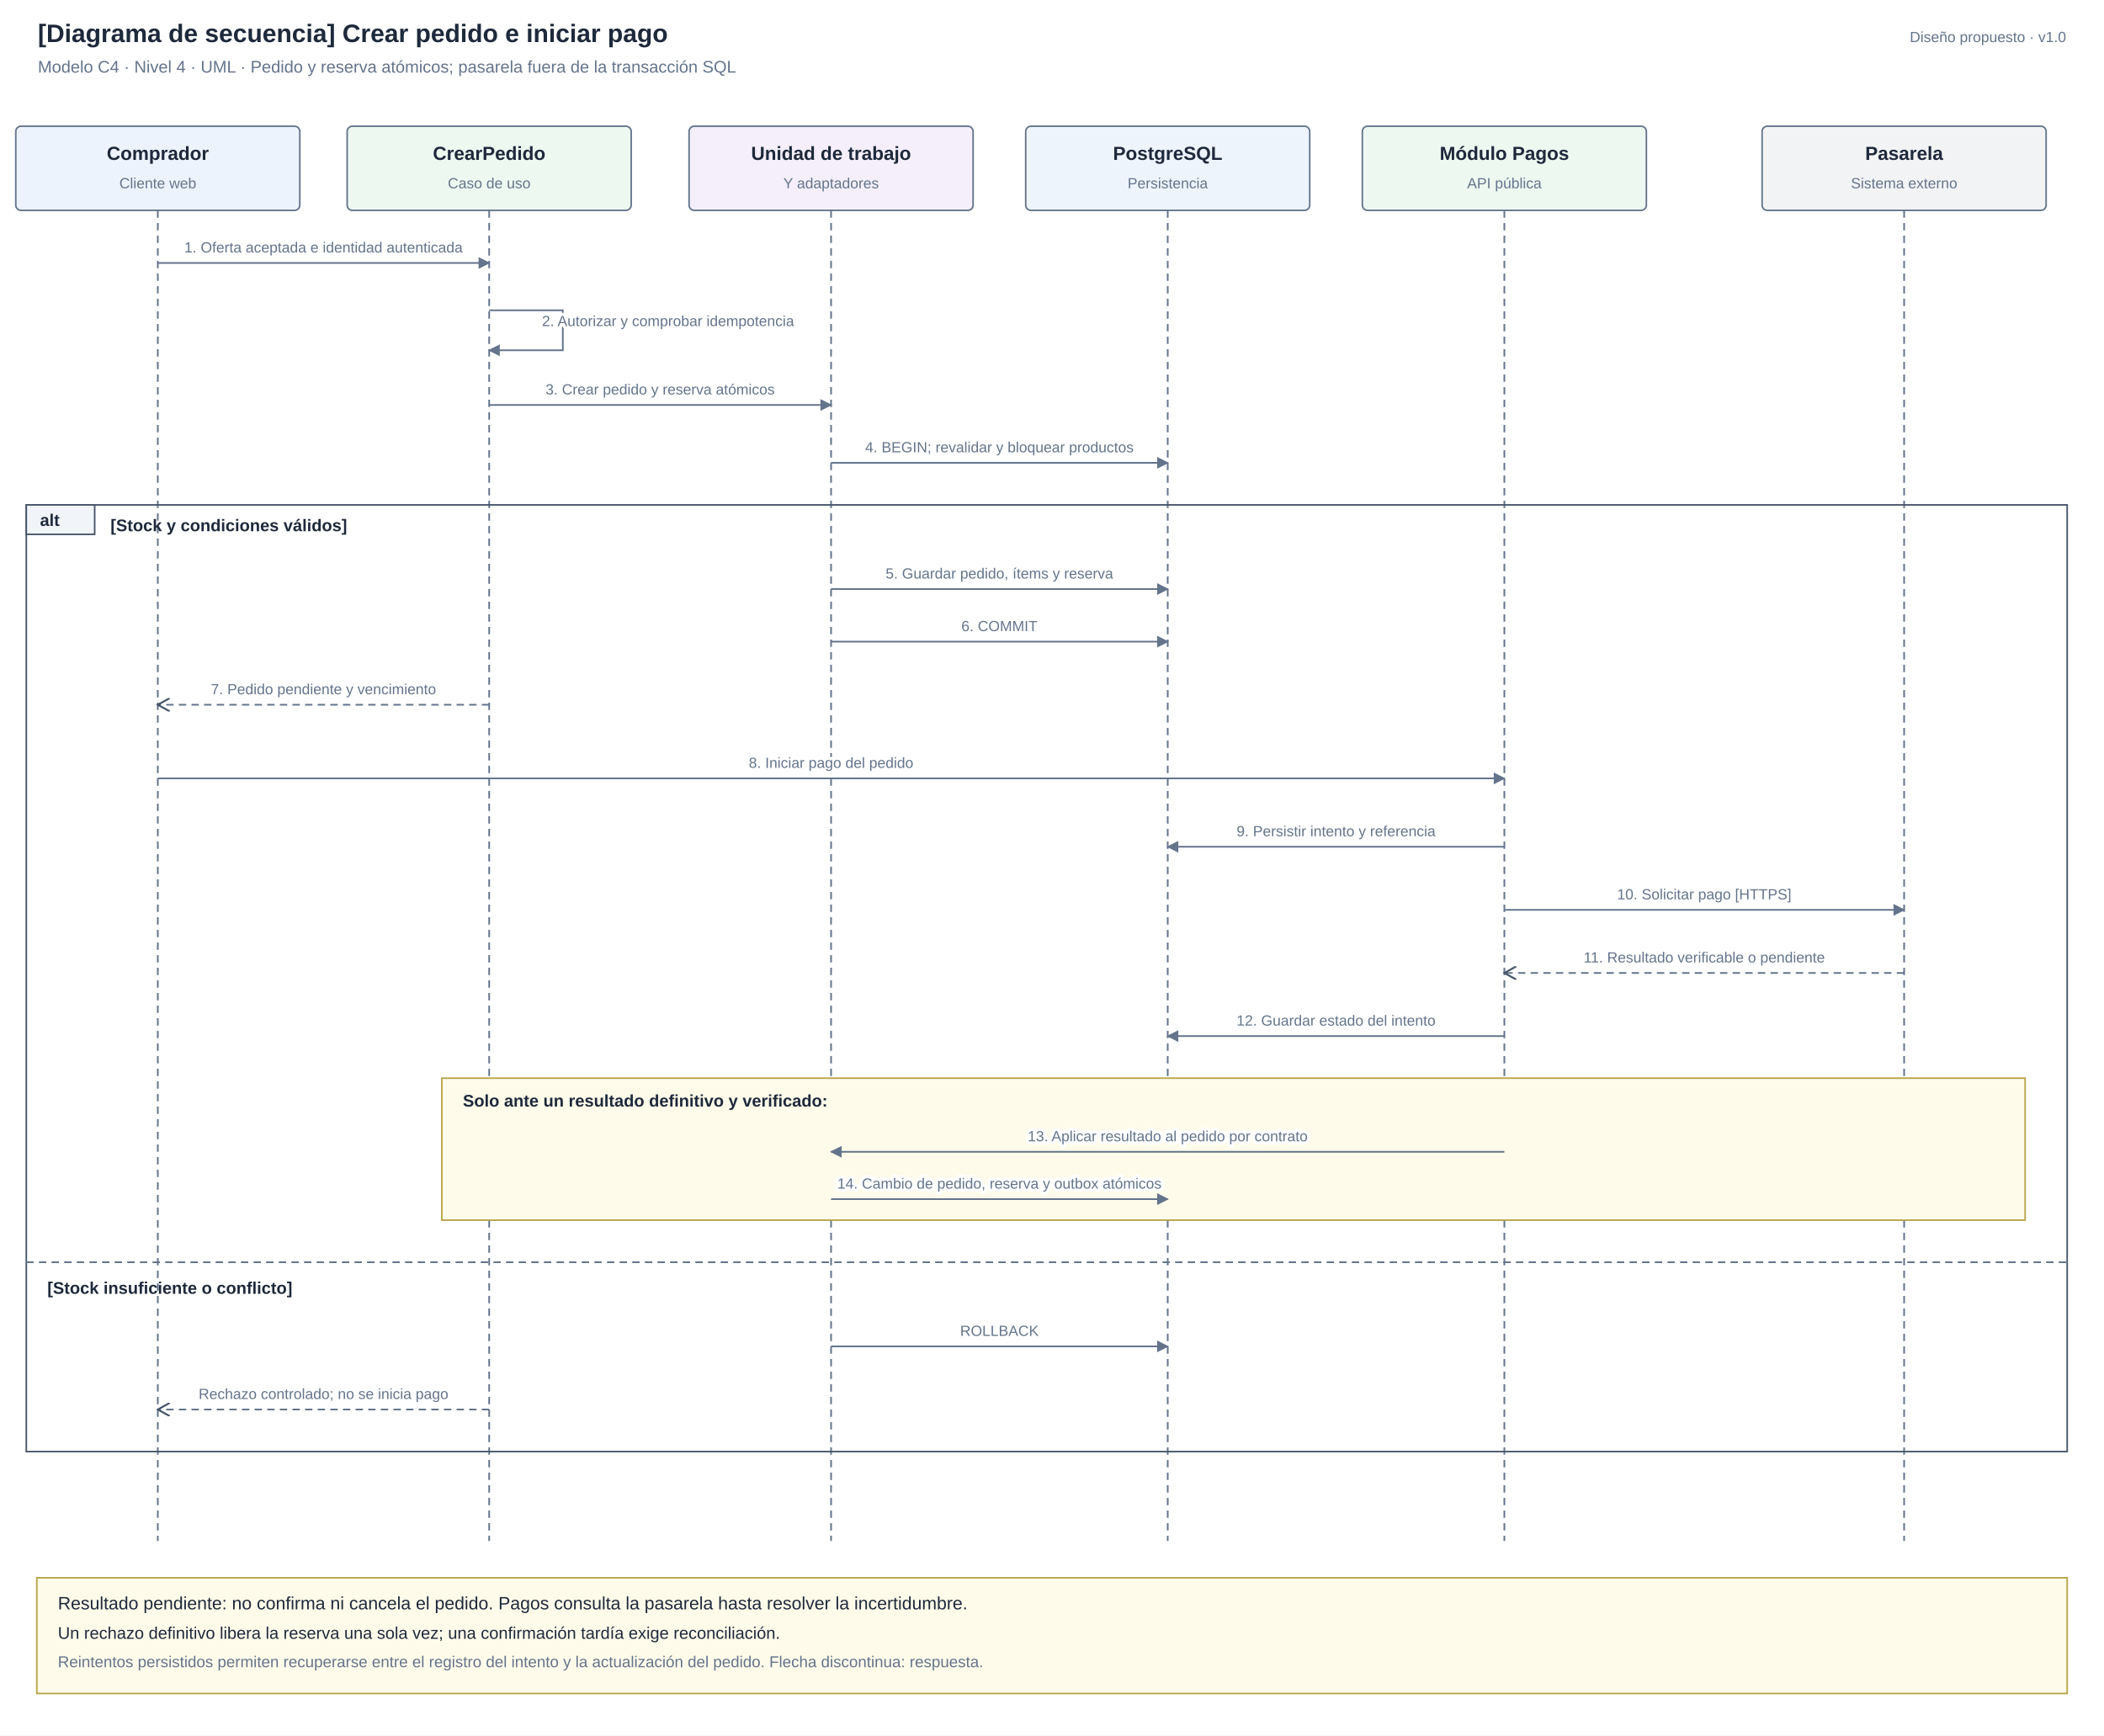
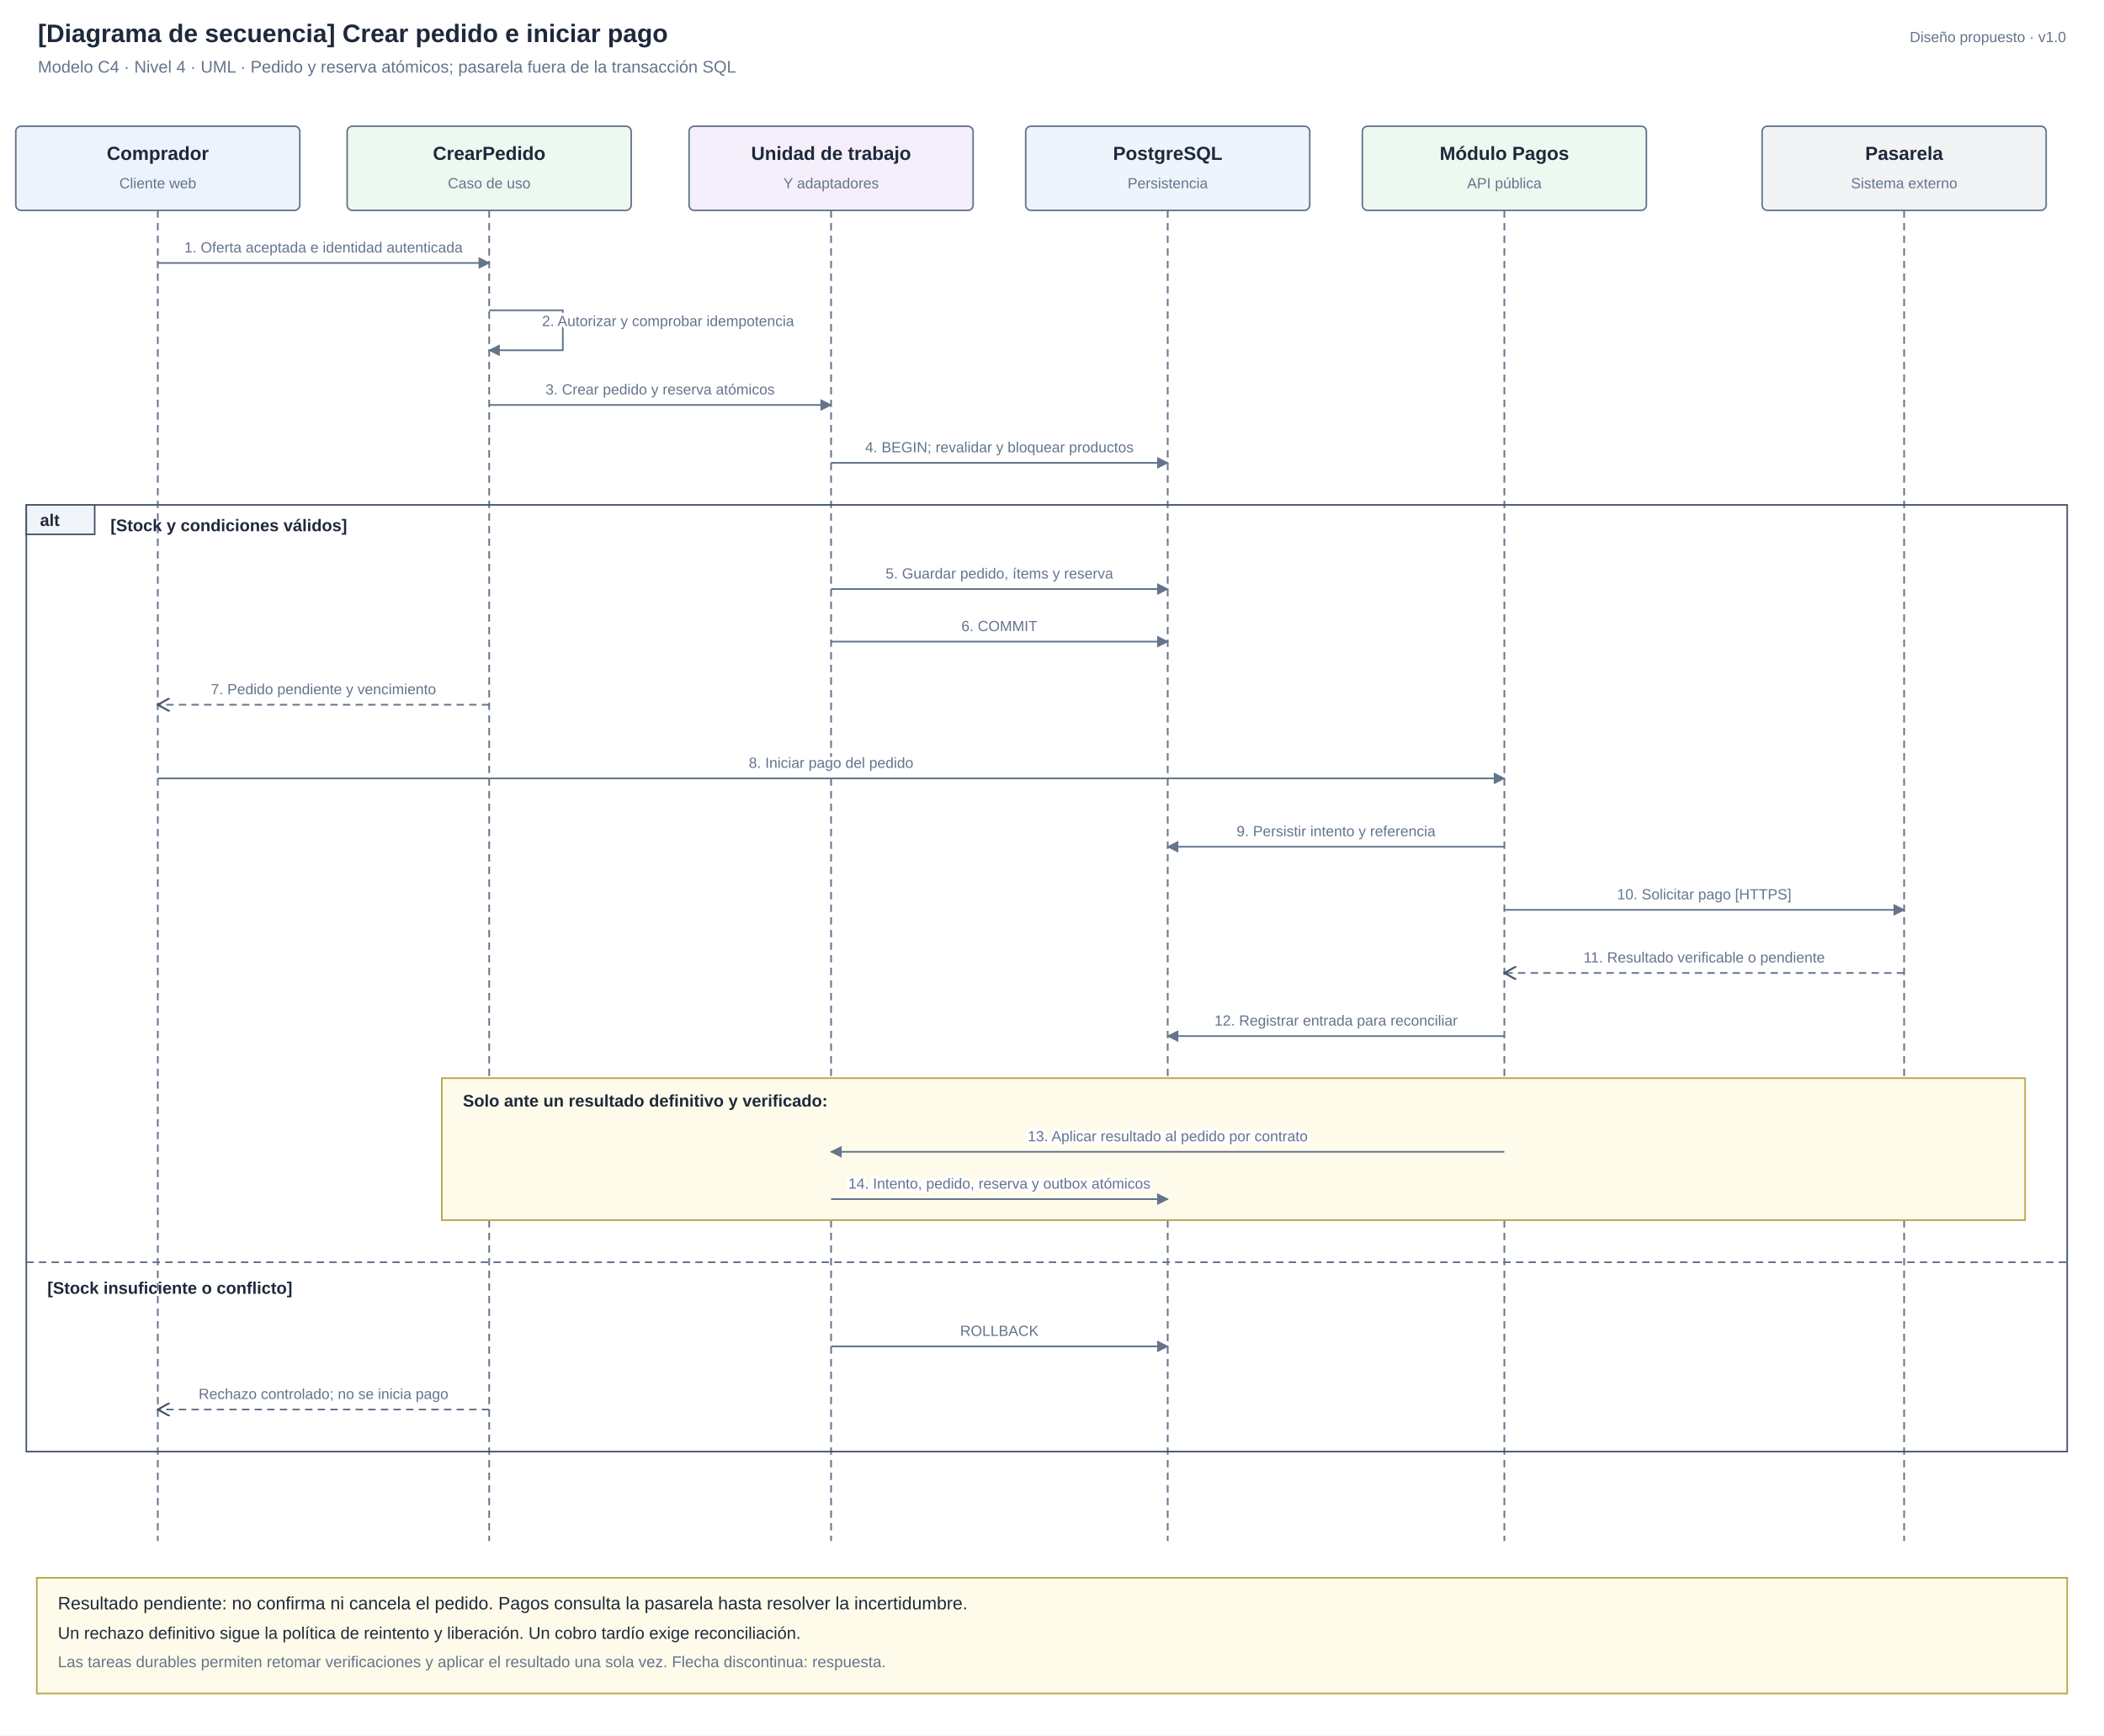
<svg xmlns="http://www.w3.org/2000/svg" width="2000" height="1650" viewBox="0 0 2000 1650" font-family="Segoe UI,Arial,sans-serif" role="img" aria-labelledby="title desc">
  <defs>
    <marker id="arrow" viewBox="0 0 10 10" refX="9" refY="5" markerWidth="7" markerHeight="7" orient="auto">
      <path d="M0 0 L10 5 L0 10" fill="#64748B" />
    </marker>
    <marker id="open" viewBox="0 0 10 10" refX="9" refY="5" markerWidth="8" markerHeight="8" orient="auto">
      <path d="M0 0 L9 5 L0 10" fill="none" stroke="#475569" stroke-width="1.4" />
    </marker>
    <marker id="triangle" viewBox="0 0 12 12" refX="11" refY="6" markerWidth="11" markerHeight="11" orient="auto">
      <path d="M0 0 L11 6 L0 12 Z" fill="white" stroke="#475569" />
    </marker>
    <marker id="diamond" viewBox="0 0 16 10" refX="1" refY="5" markerWidth="14" markerHeight="9" orient="auto">
      <path d="M1 5 L8 1 L15 5 L8 9 Z" fill="#475569" />
    </marker>
  </defs>
  <rect width="100%" height="100%" fill="white" />
  <text x="36" y="40" font-size="24" fill="#1E293B" font-weight="700" text-anchor="start">[Diagrama de secuencia] Crear pedido e iniciar pago</text>
  <text x="36" y="69" font-size="16" fill="#64748B" font-weight="400" text-anchor="start">Modelo C4 · Nivel 4 · UML · Pedido y reserva atómicos; pasarela fuera de la transacción SQL</text>
  <text x="1964" y="40" font-size="14" fill="#64748B" font-weight="400" text-anchor="end">Diseño propuesto · v1.0</text>
  <rect x="15" y="120" width="270" height="80" rx="5" fill="#EDF3FC" stroke="#64748B" stroke-width="1.5" />
  <text x="150" y="152" font-size="18" fill="#1E293B" font-weight="700" text-anchor="middle">Comprador</text>
  <text x="150" y="179" font-size="14" fill="#64748B" font-weight="400" text-anchor="middle">Cliente web</text>
  <path d="M150,200 L150,1465" fill="none" stroke="#64748B" stroke-width="1.6" stroke-dasharray="7 5" />
  <rect x="330" y="120" width="270" height="80" rx="5" fill="#EDF8F0" stroke="#64748B" stroke-width="1.5" />
  <text x="465" y="152" font-size="18" fill="#1E293B" font-weight="700" text-anchor="middle">CrearPedido</text>
  <text x="465" y="179" font-size="14" fill="#64748B" font-weight="400" text-anchor="middle">Caso de uso</text>
  <path d="M465,200 L465,1465" fill="none" stroke="#64748B" stroke-width="1.6" stroke-dasharray="7 5" />
  <rect x="655" y="120" width="270" height="80" rx="5" fill="#F4EFFA" stroke="#64748B" stroke-width="1.5" />
  <text x="790" y="152" font-size="18" fill="#1E293B" font-weight="700" text-anchor="middle">Unidad de trabajo</text>
  <text x="790" y="179" font-size="14" fill="#64748B" font-weight="400" text-anchor="middle">Y adaptadores</text>
  <path d="M790,200 L790,1465" fill="none" stroke="#64748B" stroke-width="1.6" stroke-dasharray="7 5" />
  <rect x="975" y="120" width="270" height="80" rx="5" fill="#EEF4FC" stroke="#64748B" stroke-width="1.5" />
  <text x="1110" y="152" font-size="18" fill="#1E293B" font-weight="700" text-anchor="middle">PostgreSQL</text>
  <text x="1110" y="179" font-size="14" fill="#64748B" font-weight="400" text-anchor="middle">Persistencia</text>
  <path d="M1110,200 L1110,1465" fill="none" stroke="#64748B" stroke-width="1.6" stroke-dasharray="7 5" />
  <rect x="1295" y="120" width="270" height="80" rx="5" fill="#EDF8F0" stroke="#64748B" stroke-width="1.5" />
  <text x="1430" y="152" font-size="18" fill="#1E293B" font-weight="700" text-anchor="middle">Módulo Pagos</text>
  <text x="1430" y="179" font-size="14" fill="#64748B" font-weight="400" text-anchor="middle">API pública</text>
  <path d="M1430,200 L1430,1465" fill="none" stroke="#64748B" stroke-width="1.6" stroke-dasharray="7 5" />
  <rect x="1675" y="120" width="270" height="80" rx="5" fill="#F2F3F5" stroke="#64748B" stroke-width="1.5" />
  <text x="1810" y="152" font-size="18" fill="#1E293B" font-weight="700" text-anchor="middle">Pasarela</text>
  <text x="1810" y="179" font-size="14" fill="#64748B" font-weight="400" text-anchor="middle">Sistema externo</text>
  <path d="M1810,200 L1810,1465" fill="none" stroke="#64748B" stroke-width="1.6" stroke-dasharray="7 5" />
  <path d="M150,250 L465,250" fill="none" stroke="#64748B" stroke-width="1.6" marker-end="url(#arrow)" />
  <text x="307.5" y="240" font-size="14" fill="#64748B" font-weight="400" text-anchor="middle" paint-order="stroke" stroke="white" stroke-width="6" stroke-linejoin="round">1. Oferta aceptada e identidad autenticada</text>
  <path d="M465,295 L535,295 L535,333 L465,333" fill="none" stroke="#64748B" stroke-width="1.6" marker-end="url(#arrow)" />
  <text x="635" y="310" font-size="14" fill="#64748B" font-weight="400" text-anchor="middle" paint-order="stroke" stroke="white" stroke-width="6" stroke-linejoin="round">2. Autorizar y comprobar idempotencia</text>
  <path d="M465,385 L790,385" fill="none" stroke="#64748B" stroke-width="1.6" marker-end="url(#arrow)" />
  <text x="627.5" y="375" font-size="14" fill="#64748B" font-weight="400" text-anchor="middle" paint-order="stroke" stroke="white" stroke-width="6" stroke-linejoin="round">3. Crear pedido y reserva atómicos</text>
  <path d="M790,440 L1110,440" fill="none" stroke="#64748B" stroke-width="1.6" marker-end="url(#arrow)" />
  <text x="950.0" y="430" font-size="14" fill="#64748B" font-weight="400" text-anchor="middle" paint-order="stroke" stroke="white" stroke-width="6" stroke-linejoin="round">4. BEGIN; revalidar y bloquear productos</text>
  <rect x="25" y="480" width="1940" height="900" rx="0" fill="none" stroke="#475569" stroke-width="1.5" />
  <rect x="25" y="480" width="65" height="28" rx="0" fill="#F1F5F9" stroke="#475569" stroke-width="1.5" />
  <text x="38" y="500" font-size="16" fill="#1E293B" font-weight="700" text-anchor="start">alt</text>
  <text x="105" y="505" font-size="16" fill="#1E293B" font-weight="700" text-anchor="start">[Stock y condiciones válidos]</text>
  <path d="M790,560 L1110,560" fill="none" stroke="#64748B" stroke-width="1.6" marker-end="url(#arrow)" />
  <text x="950.0" y="550" font-size="14" fill="#64748B" font-weight="400" text-anchor="middle" paint-order="stroke" stroke="white" stroke-width="6" stroke-linejoin="round">5. Guardar pedido, ítems y reserva</text>
  <path d="M790,610 L1110,610" fill="none" stroke="#64748B" stroke-width="1.6" marker-end="url(#arrow)" />
  <text x="950.0" y="600" font-size="14" fill="#64748B" font-weight="400" text-anchor="middle" paint-order="stroke" stroke="white" stroke-width="6" stroke-linejoin="round">6. COMMIT</text>
  <path d="M465,670 L150,670" fill="none" stroke="#64748B" stroke-width="1.6" stroke-dasharray="7 5" marker-end="url(#open)" />
  <text x="307.5" y="660" font-size="14" fill="#64748B" font-weight="400" text-anchor="middle" paint-order="stroke" stroke="white" stroke-width="6" stroke-linejoin="round">7. Pedido pendiente y vencimiento</text>
  <path d="M150,740 L1430,740" fill="none" stroke="#64748B" stroke-width="1.6" marker-end="url(#arrow)" />
  <text x="790.0" y="730" font-size="14" fill="#64748B" font-weight="400" text-anchor="middle" paint-order="stroke" stroke="white" stroke-width="6" stroke-linejoin="round">8. Iniciar pago del pedido</text>
  <path d="M1430,805 L1110,805" fill="none" stroke="#64748B" stroke-width="1.6" marker-end="url(#arrow)" />
  <text x="1270.0" y="795" font-size="14" fill="#64748B" font-weight="400" text-anchor="middle" paint-order="stroke" stroke="white" stroke-width="6" stroke-linejoin="round">9. Persistir intento y referencia</text>
  <path d="M1430,865 L1810,865" fill="none" stroke="#64748B" stroke-width="1.6" marker-end="url(#arrow)" />
  <text x="1620.0" y="855" font-size="14" fill="#64748B" font-weight="400" text-anchor="middle" paint-order="stroke" stroke="white" stroke-width="6" stroke-linejoin="round">10. Solicitar pago [HTTPS]</text>
  <path d="M1810,925 L1430,925" fill="none" stroke="#64748B" stroke-width="1.6" stroke-dasharray="7 5" marker-end="url(#open)" />
  <text x="1620.0" y="915" font-size="14" fill="#64748B" font-weight="400" text-anchor="middle" paint-order="stroke" stroke="white" stroke-width="6" stroke-linejoin="round">11. Resultado verificable o pendiente</text>
  <path d="M1430,985 L1110,985" fill="none" stroke="#64748B" stroke-width="1.6" marker-end="url(#arrow)" />
-   <text x="1270.0" y="975" font-size="14" fill="#64748B" font-weight="400" text-anchor="middle" paint-order="stroke" stroke="white" stroke-width="6" stroke-linejoin="round">12. Guardar estado del intento</text>
+   <text x="1270.0" y="975" font-size="14" fill="#64748B" font-weight="400" text-anchor="middle" paint-order="stroke" stroke="white" stroke-width="6" stroke-linejoin="round">12. Registrar entrada para reconciliar</text>
  <rect x="420" y="1025" width="1505" height="135" rx="0" fill="#FFFBEA" stroke="#B7A54A" stroke-width="1.5" />
  <text x="440" y="1052" font-size="16" fill="#1E293B" font-weight="700" text-anchor="start">Solo ante un resultado definitivo y verificado:</text>
  <path d="M1430,1095 L790,1095" fill="none" stroke="#64748B" stroke-width="1.6" marker-end="url(#arrow)" />
  <text x="1110.0" y="1085" font-size="14" fill="#64748B" font-weight="400" text-anchor="middle" paint-order="stroke" stroke="white" stroke-width="6" stroke-linejoin="round">13. Aplicar resultado al pedido por contrato</text>
  <path d="M790,1140 L1110,1140" fill="none" stroke="#64748B" stroke-width="1.6" marker-end="url(#arrow)" />
-   <text x="950.0" y="1130" font-size="14" fill="#64748B" font-weight="400" text-anchor="middle" paint-order="stroke" stroke="white" stroke-width="6" stroke-linejoin="round">14. Cambio de pedido, reserva y outbox atómicos</text>
+   <text x="950.0" y="1130" font-size="14" fill="#64748B" font-weight="400" text-anchor="middle" paint-order="stroke" stroke="white" stroke-width="6" stroke-linejoin="round">14. Intento, pedido, reserva y outbox atómicos</text>
  <path d="M25,1200 L1965,1200" fill="none" stroke="#64748B" stroke-width="1.6" stroke-dasharray="7 5" />
  <text x="45" y="1230" font-size="16" fill="#1E293B" font-weight="700" text-anchor="start">[Stock insuficiente o conflicto]</text>
  <path d="M790,1280 L1110,1280" fill="none" stroke="#64748B" stroke-width="1.6" marker-end="url(#arrow)" />
  <text x="950.0" y="1270" font-size="14" fill="#64748B" font-weight="400" text-anchor="middle" paint-order="stroke" stroke="white" stroke-width="6" stroke-linejoin="round">ROLLBACK</text>
  <path d="M465,1340 L150,1340" fill="none" stroke="#64748B" stroke-width="1.6" stroke-dasharray="7 5" marker-end="url(#open)" />
  <text x="307.5" y="1330" font-size="14" fill="#64748B" font-weight="400" text-anchor="middle" paint-order="stroke" stroke="white" stroke-width="6" stroke-linejoin="round">Rechazo controlado; no se inicia pago</text>
  <rect x="35" y="1500" width="1930" height="110" rx="0" fill="#FFFBEA" stroke="#B7A54A" stroke-width="1.5" />
  <text x="55" y="1530" font-size="17" fill="#1E293B" font-weight="400" text-anchor="start">Resultado pendiente: no confirma ni cancela el pedido. Pagos consulta la pasarela hasta resolver la incertidumbre.</text>
-   <text x="55" y="1558" font-size="16" fill="#1E293B" font-weight="400" text-anchor="start">Un rechazo definitivo libera la reserva una sola vez; una confirmación tardía exige reconciliación.</text>
-   <text x="55" y="1585" font-size="15" fill="#64748B" font-weight="400" text-anchor="start">Reintentos persistidos permiten recuperarse entre el registro del intento y la actualización del pedido. Flecha discontinua: respuesta.</text>
+   <text x="55" y="1558" font-size="16" fill="#1E293B" font-weight="400" text-anchor="start">Un rechazo definitivo sigue la política de reintento y liberación. Un cobro tardío exige reconciliación.</text>
+   <text x="55" y="1585" font-size="15" fill="#64748B" font-weight="400" text-anchor="start">Las tareas durables permiten retomar verificaciones y aplicar el resultado una sola vez. Flecha discontinua: respuesta.</text>
</svg>
